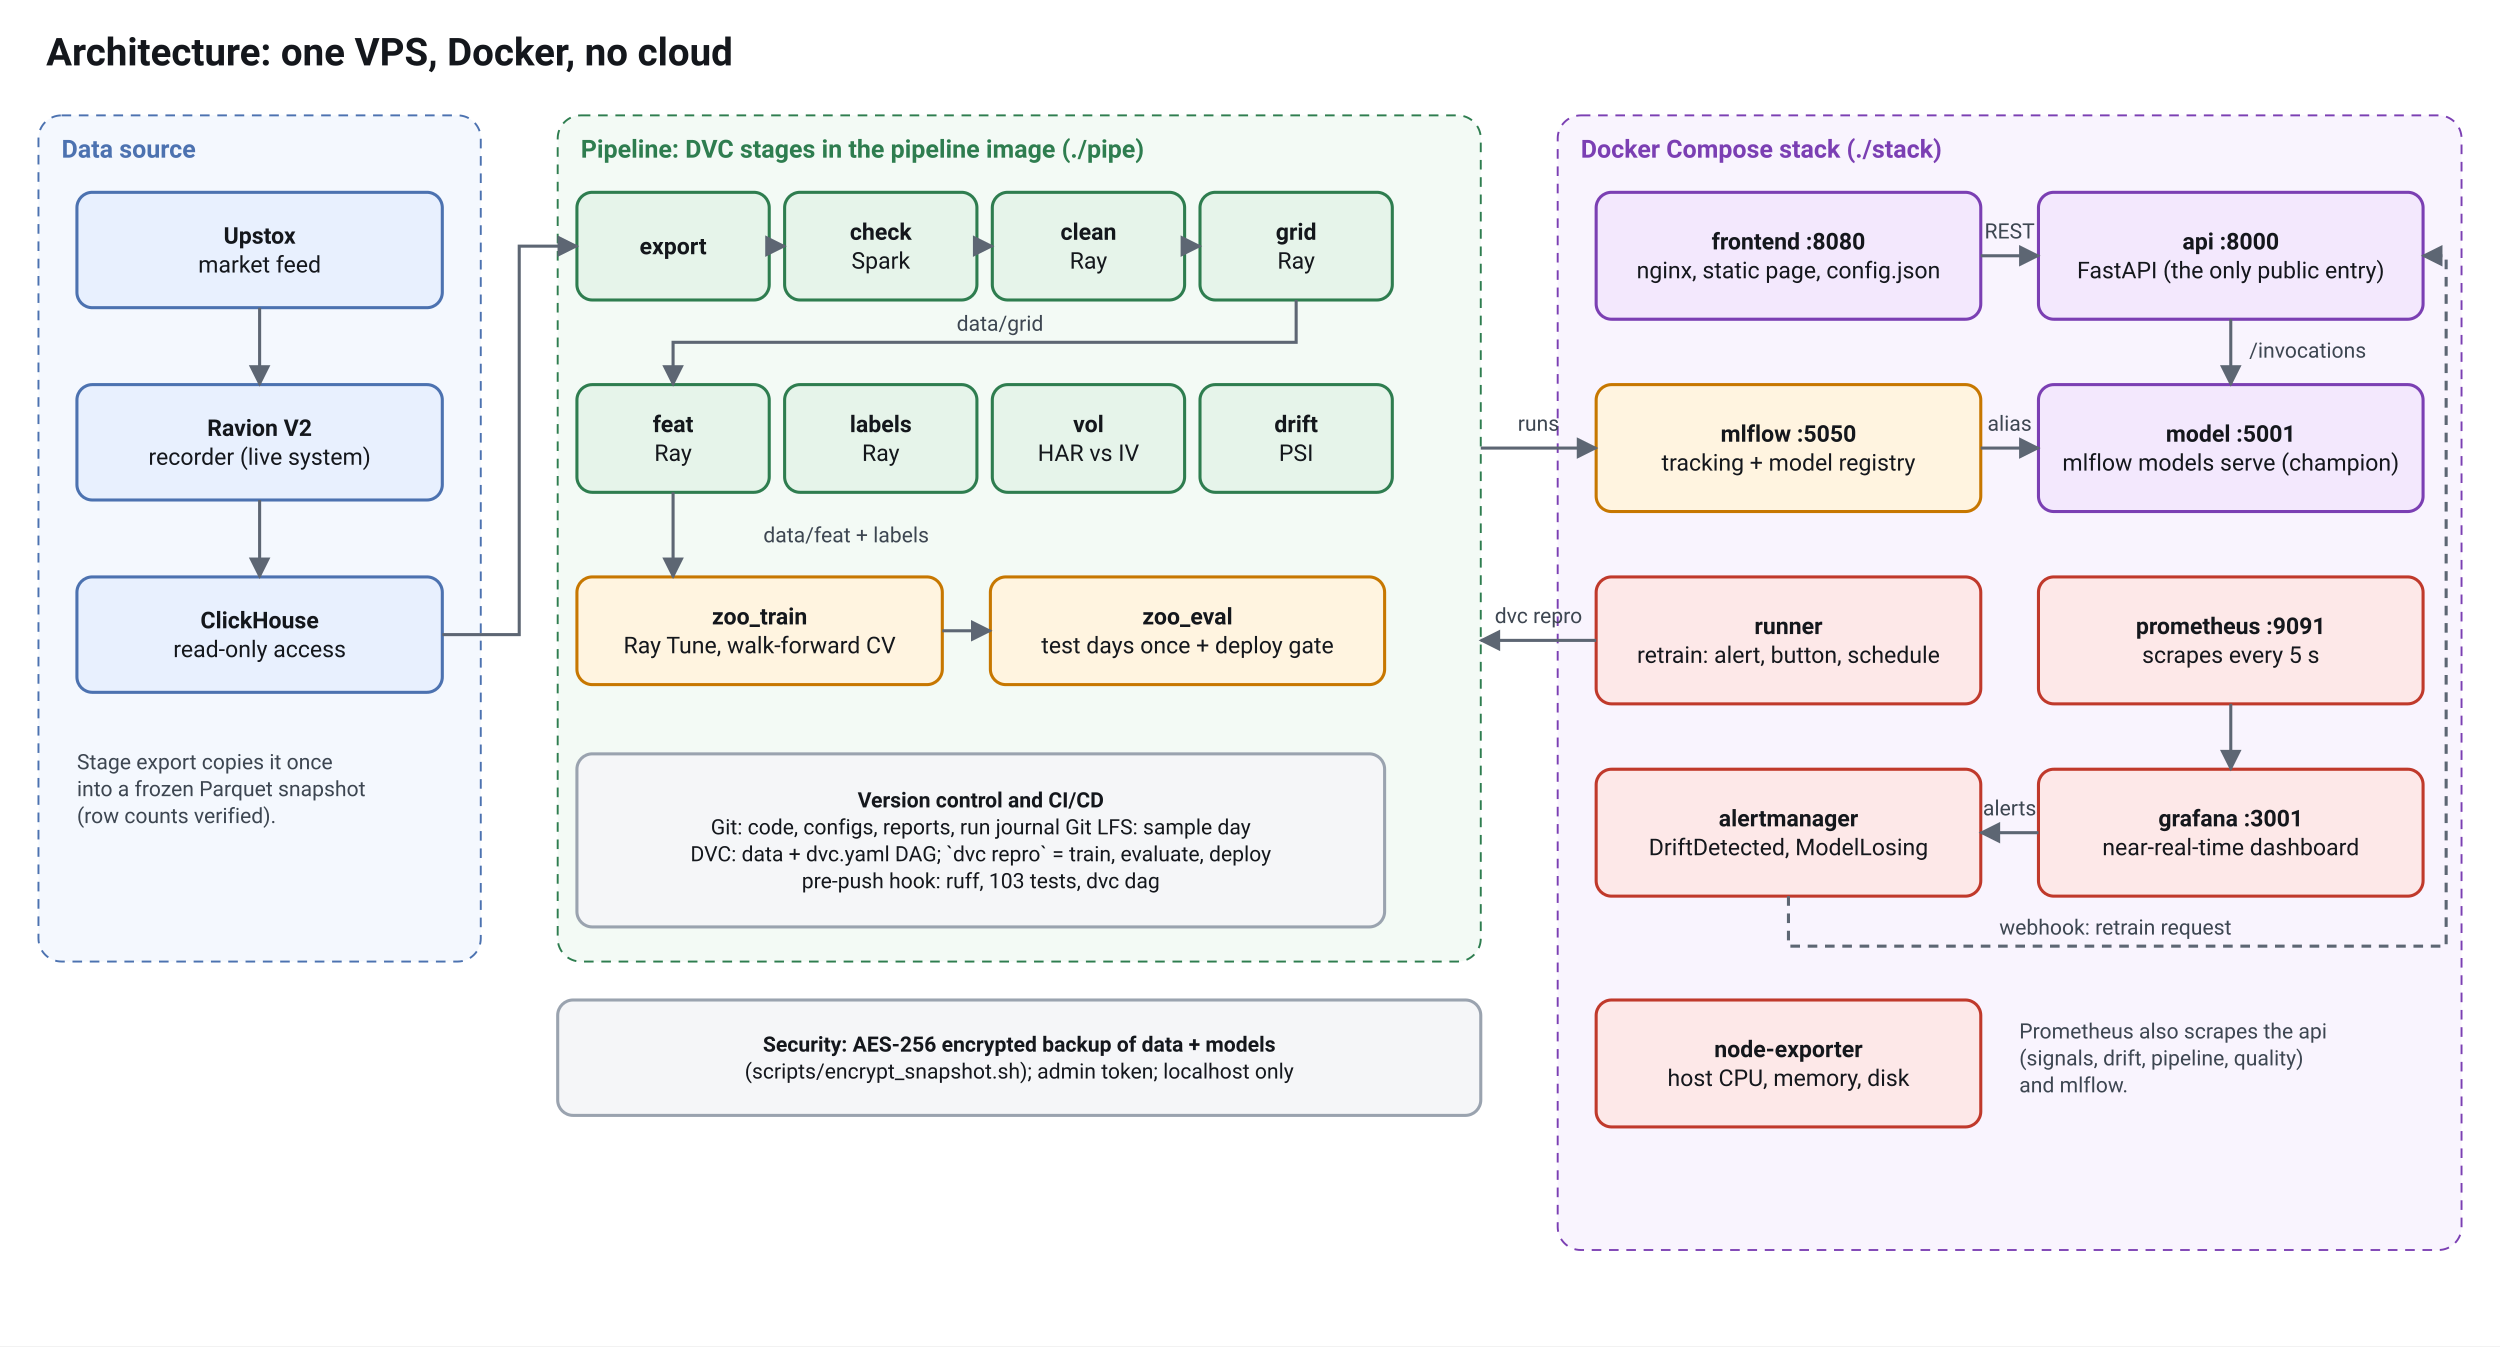
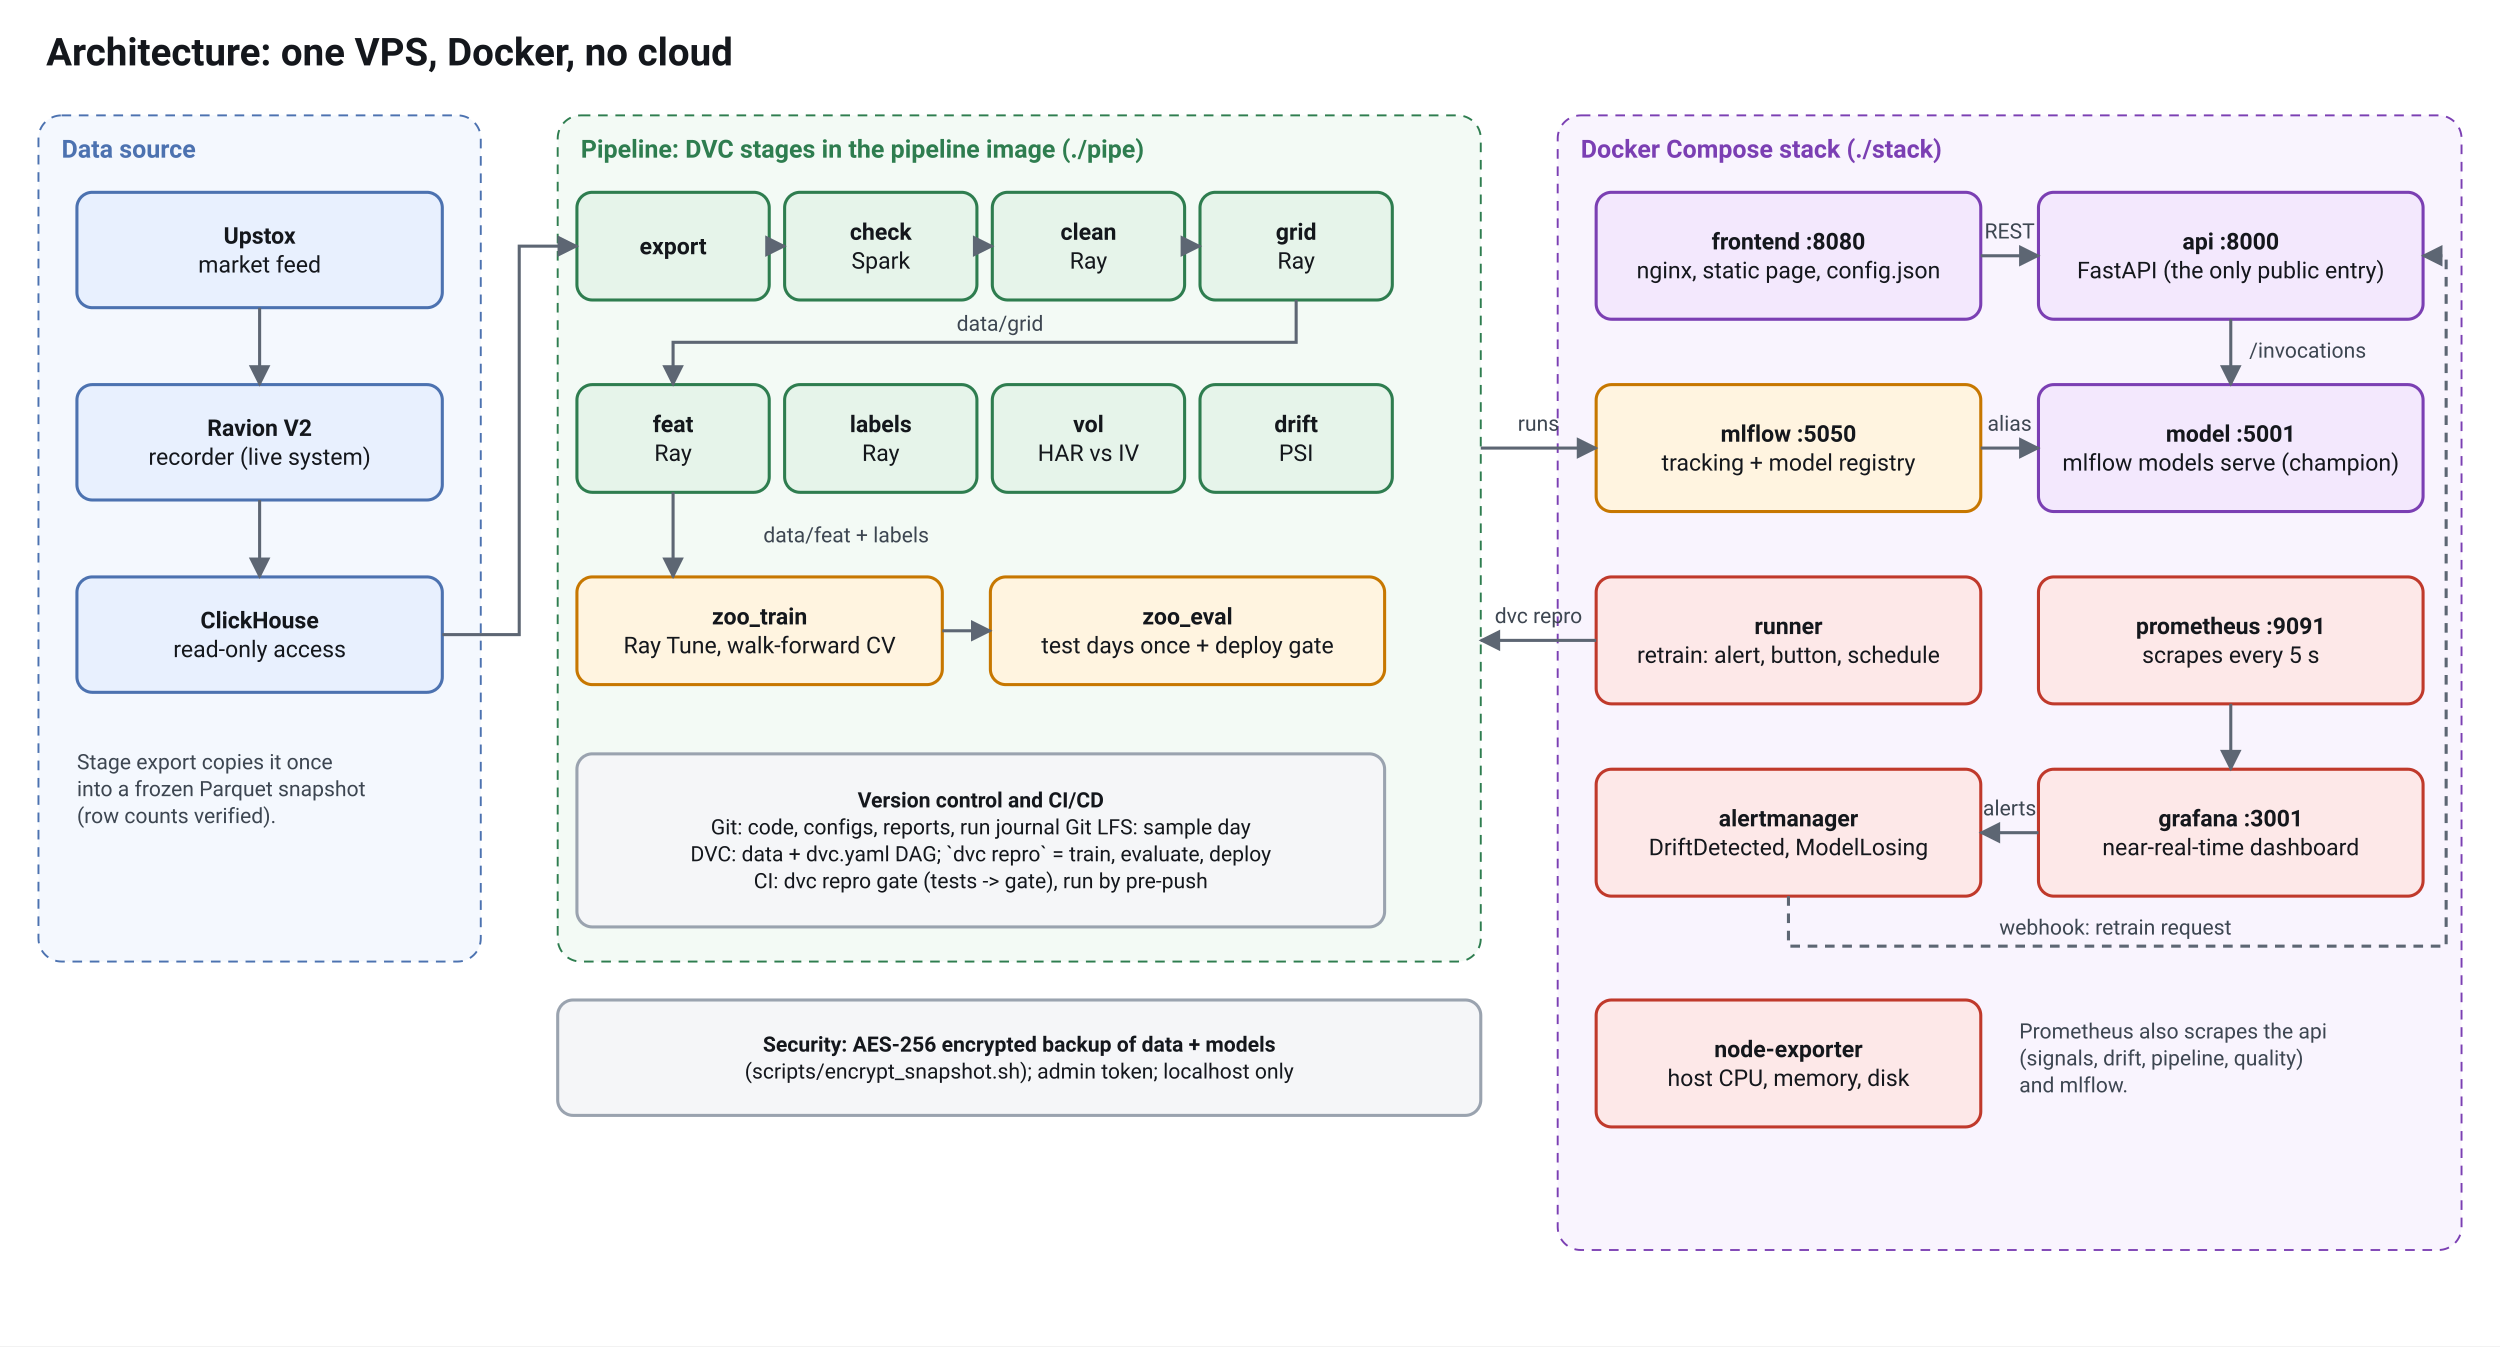
<svg xmlns="http://www.w3.org/2000/svg" width="1300" height="700" viewBox="0 0 1300 700">
  <defs>
    <marker id="a" viewBox="0 0 10 10" refX="9" refY="5" markerWidth="7" markerHeight="7" orient="auto-start-reverse">
      <path d="M0,0 L10,5 L0,10 z" fill="#5d6673" />
    </marker>
  </defs>
  <rect width="1300" height="700" fill="white" />
  <text x="24" y="34" font-size="20" font-weight="700" fill="#14171c" text-anchor="start" font-family="system-ui,-apple-system,Segoe UI,Roboto,sans-serif">Architecture: one VPS, Docker, no cloud</text>
  <rect x="20" y="60" width="230" height="440" rx="12" fill="#e8f0fe" fill-opacity=".45" stroke="#4c72b0" stroke-dasharray="5 4" />
  <text x="32" y="82" font-size="13" font-weight="700" fill="#4c72b0" text-anchor="start" font-family="system-ui,-apple-system,Segoe UI,Roboto,sans-serif">Data source</text>
  <rect x="40" y="100" width="190" height="60" rx="8" fill="#e8f0fe" stroke="#4c72b0" stroke-width="1.6" />
  <text x="135.0" y="126.7" font-size="12" font-weight="700" fill="#14171c" text-anchor="middle" font-family="system-ui,-apple-system,Segoe UI,Roboto,sans-serif">Upstox</text>
  <text x="135.0" y="141.7" font-size="12" font-weight="400" fill="#14171c" text-anchor="middle" font-family="system-ui,-apple-system,Segoe UI,Roboto,sans-serif">market feed</text>
  <rect x="40" y="200" width="190" height="60" rx="8" fill="#e8f0fe" stroke="#4c72b0" stroke-width="1.6" />
  <text x="135.0" y="226.7" font-size="12" font-weight="700" fill="#14171c" text-anchor="middle" font-family="system-ui,-apple-system,Segoe UI,Roboto,sans-serif">Ravion V2</text>
  <text x="135.0" y="241.7" font-size="12" font-weight="400" fill="#14171c" text-anchor="middle" font-family="system-ui,-apple-system,Segoe UI,Roboto,sans-serif">recorder (live system)</text>
  <rect x="40" y="300" width="190" height="60" rx="8" fill="#e8f0fe" stroke="#4c72b0" stroke-width="1.6" />
  <text x="135.0" y="326.7" font-size="12" font-weight="700" fill="#14171c" text-anchor="middle" font-family="system-ui,-apple-system,Segoe UI,Roboto,sans-serif">ClickHouse</text>
  <text x="135.0" y="341.7" font-size="12" font-weight="400" fill="#14171c" text-anchor="middle" font-family="system-ui,-apple-system,Segoe UI,Roboto,sans-serif">read-only access</text>
  <path d="M135,160 L135,200" fill="none" stroke="#5d6673" stroke-width="1.6" marker-end="url(#a)" />
  <path d="M135,260 L135,300" fill="none" stroke="#5d6673" stroke-width="1.6" marker-end="url(#a)" />
  <text x="40" y="400" font-size="11" font-weight="400" fill="#3d4651" text-anchor="start" font-family="system-ui,-apple-system,Segoe UI,Roboto,sans-serif">Stage export copies it once</text>
  <text x="40" y="414" font-size="11" font-weight="400" fill="#3d4651" text-anchor="start" font-family="system-ui,-apple-system,Segoe UI,Roboto,sans-serif">into a frozen Parquet snapshot</text>
  <text x="40" y="428" font-size="11" font-weight="400" fill="#3d4651" text-anchor="start" font-family="system-ui,-apple-system,Segoe UI,Roboto,sans-serif">(row counts verified).</text>
  <rect x="290" y="60" width="480" height="440" rx="12" fill="#e6f4ea" fill-opacity=".45" stroke="#2e7d4f" stroke-dasharray="5 4" />
  <text x="302" y="82" font-size="13" font-weight="700" fill="#2e7d4f" text-anchor="start" font-family="system-ui,-apple-system,Segoe UI,Roboto,sans-serif">Pipeline: DVC stages in the pipeline image (./pipe)</text>
  <rect x="300" y="100" width="100" height="56" rx="8" fill="#e6f4ea" stroke="#2e7d4f" stroke-width="1.6" />
  <text x="350.0" y="132.2" font-size="12" font-weight="700" fill="#14171c" text-anchor="middle" font-family="system-ui,-apple-system,Segoe UI,Roboto,sans-serif">export</text>
  <rect x="408" y="100" width="100" height="56" rx="8" fill="#e6f4ea" stroke="#2e7d4f" stroke-width="1.6" />
  <text x="458.0" y="124.7" font-size="12" font-weight="700" fill="#14171c" text-anchor="middle" font-family="system-ui,-apple-system,Segoe UI,Roboto,sans-serif">check</text>
  <text x="458.0" y="139.7" font-size="12" font-weight="400" fill="#14171c" text-anchor="middle" font-family="system-ui,-apple-system,Segoe UI,Roboto,sans-serif">Spark</text>
  <rect x="516" y="100" width="100" height="56" rx="8" fill="#e6f4ea" stroke="#2e7d4f" stroke-width="1.6" />
  <text x="566.0" y="124.7" font-size="12" font-weight="700" fill="#14171c" text-anchor="middle" font-family="system-ui,-apple-system,Segoe UI,Roboto,sans-serif">clean</text>
  <text x="566.0" y="139.7" font-size="12" font-weight="400" fill="#14171c" text-anchor="middle" font-family="system-ui,-apple-system,Segoe UI,Roboto,sans-serif">Ray</text>
  <rect x="624" y="100" width="100" height="56" rx="8" fill="#e6f4ea" stroke="#2e7d4f" stroke-width="1.6" />
  <text x="674.0" y="124.7" font-size="12" font-weight="700" fill="#14171c" text-anchor="middle" font-family="system-ui,-apple-system,Segoe UI,Roboto,sans-serif">grid</text>
  <text x="674.0" y="139.7" font-size="12" font-weight="400" fill="#14171c" text-anchor="middle" font-family="system-ui,-apple-system,Segoe UI,Roboto,sans-serif">Ray</text>
  <path d="M400,128 L408,128" fill="none" stroke="#5d6673" stroke-width="1.6" marker-end="url(#a)" />
  <path d="M508,128 L516,128" fill="none" stroke="#5d6673" stroke-width="1.6" marker-end="url(#a)" />
  <path d="M616,128 L624,128" fill="none" stroke="#5d6673" stroke-width="1.6" marker-end="url(#a)" />
  <rect x="300" y="200" width="100" height="56" rx="8" fill="#e6f4ea" stroke="#2e7d4f" stroke-width="1.6" />
  <text x="350.0" y="224.7" font-size="12" font-weight="700" fill="#14171c" text-anchor="middle" font-family="system-ui,-apple-system,Segoe UI,Roboto,sans-serif">feat</text>
  <text x="350.0" y="239.7" font-size="12" font-weight="400" fill="#14171c" text-anchor="middle" font-family="system-ui,-apple-system,Segoe UI,Roboto,sans-serif">Ray</text>
  <rect x="408" y="200" width="100" height="56" rx="8" fill="#e6f4ea" stroke="#2e7d4f" stroke-width="1.6" />
  <text x="458.0" y="224.7" font-size="12" font-weight="700" fill="#14171c" text-anchor="middle" font-family="system-ui,-apple-system,Segoe UI,Roboto,sans-serif">labels</text>
  <text x="458.0" y="239.7" font-size="12" font-weight="400" fill="#14171c" text-anchor="middle" font-family="system-ui,-apple-system,Segoe UI,Roboto,sans-serif">Ray</text>
  <rect x="516" y="200" width="100" height="56" rx="8" fill="#e6f4ea" stroke="#2e7d4f" stroke-width="1.6" />
  <text x="566.0" y="224.7" font-size="12" font-weight="700" fill="#14171c" text-anchor="middle" font-family="system-ui,-apple-system,Segoe UI,Roboto,sans-serif">vol</text>
  <text x="566.0" y="239.7" font-size="12" font-weight="400" fill="#14171c" text-anchor="middle" font-family="system-ui,-apple-system,Segoe UI,Roboto,sans-serif">HAR vs IV</text>
  <rect x="624" y="200" width="100" height="56" rx="8" fill="#e6f4ea" stroke="#2e7d4f" stroke-width="1.6" />
  <text x="674.0" y="224.7" font-size="12" font-weight="700" fill="#14171c" text-anchor="middle" font-family="system-ui,-apple-system,Segoe UI,Roboto,sans-serif">drift</text>
  <text x="674.0" y="239.7" font-size="12" font-weight="400" fill="#14171c" text-anchor="middle" font-family="system-ui,-apple-system,Segoe UI,Roboto,sans-serif">PSI</text>
  <path d="M674,156 L674,178 L350,178 L350,200" fill="none" stroke="#5d6673" stroke-width="1.6" marker-end="url(#a)" />
  <text x="520" y="172" font-size="11" font-weight="400" fill="#3d4651" text-anchor="middle" font-family="system-ui,-apple-system,Segoe UI,Roboto,sans-serif">data/grid</text>
  <rect x="300" y="300" width="190" height="56" rx="8" fill="#fff4e0" stroke="#c77700" stroke-width="1.6" />
  <text x="395.0" y="324.7" font-size="12" font-weight="700" fill="#14171c" text-anchor="middle" font-family="system-ui,-apple-system,Segoe UI,Roboto,sans-serif">zoo_train</text>
  <text x="395.0" y="339.7" font-size="12" font-weight="400" fill="#14171c" text-anchor="middle" font-family="system-ui,-apple-system,Segoe UI,Roboto,sans-serif">Ray Tune, walk-forward CV</text>
  <rect x="515" y="300" width="205" height="56" rx="8" fill="#fff4e0" stroke="#c77700" stroke-width="1.6" />
  <text x="617.5" y="324.7" font-size="12" font-weight="700" fill="#14171c" text-anchor="middle" font-family="system-ui,-apple-system,Segoe UI,Roboto,sans-serif">zoo_eval</text>
  <text x="617.5" y="339.7" font-size="12" font-weight="400" fill="#14171c" text-anchor="middle" font-family="system-ui,-apple-system,Segoe UI,Roboto,sans-serif">test days once + deploy gate</text>
  <path d="M490,328 L515,328" fill="none" stroke="#5d6673" stroke-width="1.6" marker-end="url(#a)" />
  <path d="M350,256 L350,300" fill="none" stroke="#5d6673" stroke-width="1.6" marker-end="url(#a)" />
  <text x="440" y="282" font-size="11" font-weight="400" fill="#3d4651" text-anchor="middle" font-family="system-ui,-apple-system,Segoe UI,Roboto,sans-serif">data/feat + labels</text>
  <rect x="300" y="392" width="420" height="90" rx="8" fill="#f5f6f8" stroke="#9aa3af" stroke-width="1.6" />
  <text x="510.0" y="419.85" font-size="11" font-weight="700" fill="#14171c" text-anchor="middle" font-family="system-ui,-apple-system,Segoe UI,Roboto,sans-serif">Version control and CI/CD</text>
  <text x="510.0" y="433.85" font-size="11" font-weight="400" fill="#14171c" text-anchor="middle" font-family="system-ui,-apple-system,Segoe UI,Roboto,sans-serif">Git: code, configs, reports, run journal   Git LFS: sample day</text>
  <text x="510.0" y="447.85" font-size="11" font-weight="400" fill="#14171c" text-anchor="middle" font-family="system-ui,-apple-system,Segoe UI,Roboto,sans-serif">DVC: data + dvc.yaml DAG;  `dvc repro` = train, evaluate, deploy</text>
-   <text x="510.0" y="461.85" font-size="11" font-weight="400" fill="#14171c" text-anchor="middle" font-family="system-ui,-apple-system,Segoe UI,Roboto,sans-serif">pre-push hook: ruff, 103 tests, dvc dag</text>
+   <text x="510.0" y="461.85" font-size="11" font-weight="400" fill="#14171c" text-anchor="middle" font-family="system-ui,-apple-system,Segoe UI,Roboto,sans-serif">CI: dvc repro gate (tests -&gt; gate), run by pre-push</text>
  <path d="M230,330 L270,330 L270,128 L300,128" fill="none" stroke="#5d6673" stroke-width="1.6" marker-end="url(#a)" />
  <rect x="810" y="60" width="470" height="590" rx="12" fill="#f3e8fd" fill-opacity=".45" stroke="#7b3fb3" stroke-dasharray="5 4" />
  <text x="822" y="82" font-size="13" font-weight="700" fill="#7b3fb3" text-anchor="start" font-family="system-ui,-apple-system,Segoe UI,Roboto,sans-serif">Docker Compose stack (./stack)</text>
  <rect x="830" y="100" width="200" height="66" rx="8" fill="#f3e8fd" stroke="#7b3fb3" stroke-width="1.6" />
  <text x="930.0" y="129.7" font-size="12" font-weight="700" fill="#14171c" text-anchor="middle" font-family="system-ui,-apple-system,Segoe UI,Roboto,sans-serif">frontend  :8080</text>
  <text x="930.0" y="144.7" font-size="12" font-weight="400" fill="#14171c" text-anchor="middle" font-family="system-ui,-apple-system,Segoe UI,Roboto,sans-serif">nginx, static page, config.json</text>
  <rect x="1060" y="100" width="200" height="66" rx="8" fill="#f3e8fd" stroke="#7b3fb3" stroke-width="1.6" />
  <text x="1160.0" y="129.7" font-size="12" font-weight="700" fill="#14171c" text-anchor="middle" font-family="system-ui,-apple-system,Segoe UI,Roboto,sans-serif">api  :8000</text>
  <text x="1160.0" y="144.7" font-size="12" font-weight="400" fill="#14171c" text-anchor="middle" font-family="system-ui,-apple-system,Segoe UI,Roboto,sans-serif">FastAPI (the only public entry)</text>
  <path d="M1030,133 L1060,133" fill="none" stroke="#5d6673" stroke-width="1.6" marker-end="url(#a)" />
  <text x="1045.0" y="124" font-size="11" font-weight="400" fill="#3d4651" text-anchor="middle" font-family="system-ui,-apple-system,Segoe UI,Roboto,sans-serif">REST</text>
  <rect x="830" y="200" width="200" height="66" rx="8" fill="#fff4e0" stroke="#c77700" stroke-width="1.6" />
  <text x="930.0" y="229.7" font-size="12" font-weight="700" fill="#14171c" text-anchor="middle" font-family="system-ui,-apple-system,Segoe UI,Roboto,sans-serif">mlflow  :5050</text>
  <text x="930.0" y="244.7" font-size="12" font-weight="400" fill="#14171c" text-anchor="middle" font-family="system-ui,-apple-system,Segoe UI,Roboto,sans-serif">tracking + model registry</text>
  <rect x="1060" y="200" width="200" height="66" rx="8" fill="#f3e8fd" stroke="#7b3fb3" stroke-width="1.6" />
  <text x="1160.0" y="229.7" font-size="12" font-weight="700" fill="#14171c" text-anchor="middle" font-family="system-ui,-apple-system,Segoe UI,Roboto,sans-serif">model  :5001</text>
  <text x="1160.0" y="244.7" font-size="12" font-weight="400" fill="#14171c" text-anchor="middle" font-family="system-ui,-apple-system,Segoe UI,Roboto,sans-serif">mlflow models serve (champion)</text>
  <path d="M1160,166 L1160,200" fill="none" stroke="#5d6673" stroke-width="1.6" marker-end="url(#a)" />
  <text x="1200" y="186" font-size="11" font-weight="400" fill="#3d4651" text-anchor="middle" font-family="system-ui,-apple-system,Segoe UI,Roboto,sans-serif">/invocations</text>
  <path d="M1030,233 L1060,233" fill="none" stroke="#5d6673" stroke-width="1.6" marker-end="url(#a)" />
  <text x="1045.0" y="224" font-size="11" font-weight="400" fill="#3d4651" text-anchor="middle" font-family="system-ui,-apple-system,Segoe UI,Roboto,sans-serif">alias</text>
  <path d="M770,233 L830,233" fill="none" stroke="#5d6673" stroke-width="1.6" marker-end="url(#a)" />
  <text x="800" y="224" font-size="11" font-weight="400" fill="#3d4651" text-anchor="middle" font-family="system-ui,-apple-system,Segoe UI,Roboto,sans-serif">runs</text>
  <rect x="830" y="300" width="200" height="66" rx="8" fill="#fde8e8" stroke="#c0392b" stroke-width="1.6" />
  <text x="930.0" y="329.7" font-size="12" font-weight="700" fill="#14171c" text-anchor="middle" font-family="system-ui,-apple-system,Segoe UI,Roboto,sans-serif">runner</text>
  <text x="930.0" y="344.7" font-size="12" font-weight="400" fill="#14171c" text-anchor="middle" font-family="system-ui,-apple-system,Segoe UI,Roboto,sans-serif">retrain: alert, button, schedule</text>
  <rect x="1060" y="300" width="200" height="66" rx="8" fill="#fde8e8" stroke="#c0392b" stroke-width="1.6" />
  <text x="1160.0" y="329.7" font-size="12" font-weight="700" fill="#14171c" text-anchor="middle" font-family="system-ui,-apple-system,Segoe UI,Roboto,sans-serif">prometheus  :9091</text>
  <text x="1160.0" y="344.7" font-size="12" font-weight="400" fill="#14171c" text-anchor="middle" font-family="system-ui,-apple-system,Segoe UI,Roboto,sans-serif">scrapes every 5 s</text>
  <path d="M830,333 L770,333" fill="none" stroke="#5d6673" stroke-width="1.6" marker-end="url(#a)" />
  <text x="800" y="324" font-size="11" font-weight="400" fill="#3d4651" text-anchor="middle" font-family="system-ui,-apple-system,Segoe UI,Roboto,sans-serif">dvc repro</text>
  <rect x="830" y="400" width="200" height="66" rx="8" fill="#fde8e8" stroke="#c0392b" stroke-width="1.6" />
  <text x="930.0" y="429.7" font-size="12" font-weight="700" fill="#14171c" text-anchor="middle" font-family="system-ui,-apple-system,Segoe UI,Roboto,sans-serif">alertmanager</text>
  <text x="930.0" y="444.7" font-size="12" font-weight="400" fill="#14171c" text-anchor="middle" font-family="system-ui,-apple-system,Segoe UI,Roboto,sans-serif">DriftDetected, ModelLosing</text>
  <rect x="1060" y="400" width="200" height="66" rx="8" fill="#fde8e8" stroke="#c0392b" stroke-width="1.6" />
  <text x="1160.0" y="429.7" font-size="12" font-weight="700" fill="#14171c" text-anchor="middle" font-family="system-ui,-apple-system,Segoe UI,Roboto,sans-serif">grafana  :3001</text>
  <text x="1160.0" y="444.7" font-size="12" font-weight="400" fill="#14171c" text-anchor="middle" font-family="system-ui,-apple-system,Segoe UI,Roboto,sans-serif">near-real-time dashboard</text>
  <path d="M1160,366 L1160,400" fill="none" stroke="#5d6673" stroke-width="1.6" marker-end="url(#a)" />
  <path d="M1060,433 L1030,433" fill="none" stroke="#5d6673" stroke-width="1.6" marker-end="url(#a)" />
  <text x="1045.0" y="424" font-size="11" font-weight="400" fill="#3d4651" text-anchor="middle" font-family="system-ui,-apple-system,Segoe UI,Roboto,sans-serif">alerts</text>
  <path d="M930,466 L930,492 L1272,492 L1272,133 L1260,133" fill="none" stroke="#5d6673" stroke-width="1.6" marker-end="url(#a)" stroke-dasharray="5 4" />
  <text x="1100" y="486" font-size="11" font-weight="400" fill="#3d4651" text-anchor="middle" font-family="system-ui,-apple-system,Segoe UI,Roboto,sans-serif">webhook: retrain request</text>
  <rect x="830" y="520" width="200" height="66" rx="8" fill="#fde8e8" stroke="#c0392b" stroke-width="1.6" />
  <text x="930.0" y="549.7" font-size="12" font-weight="700" fill="#14171c" text-anchor="middle" font-family="system-ui,-apple-system,Segoe UI,Roboto,sans-serif">node-exporter</text>
  <text x="930.0" y="564.7" font-size="12" font-weight="400" fill="#14171c" text-anchor="middle" font-family="system-ui,-apple-system,Segoe UI,Roboto,sans-serif">host CPU, memory, disk</text>
  <text x="1050" y="540" font-size="11" font-weight="400" fill="#3d4651" text-anchor="start" font-family="system-ui,-apple-system,Segoe UI,Roboto,sans-serif">Prometheus also scrapes the api</text>
  <text x="1050" y="554" font-size="11" font-weight="400" fill="#3d4651" text-anchor="start" font-family="system-ui,-apple-system,Segoe UI,Roboto,sans-serif">(signals, drift, pipeline, quality)</text>
  <text x="1050" y="568" font-size="11" font-weight="400" fill="#3d4651" text-anchor="start" font-family="system-ui,-apple-system,Segoe UI,Roboto,sans-serif">and mlflow.</text>
  <rect x="290" y="520" width="480" height="60" rx="8" fill="#f5f6f8" stroke="#9aa3af" stroke-width="1.6" />
  <text x="530.0" y="546.85" font-size="11" font-weight="700" fill="#14171c" text-anchor="middle" font-family="system-ui,-apple-system,Segoe UI,Roboto,sans-serif">Security: AES-256 encrypted backup of data + models</text>
  <text x="530.0" y="560.85" font-size="11" font-weight="400" fill="#14171c" text-anchor="middle" font-family="system-ui,-apple-system,Segoe UI,Roboto,sans-serif">(scripts/encrypt_snapshot.sh); admin token; localhost only</text>
</svg>
